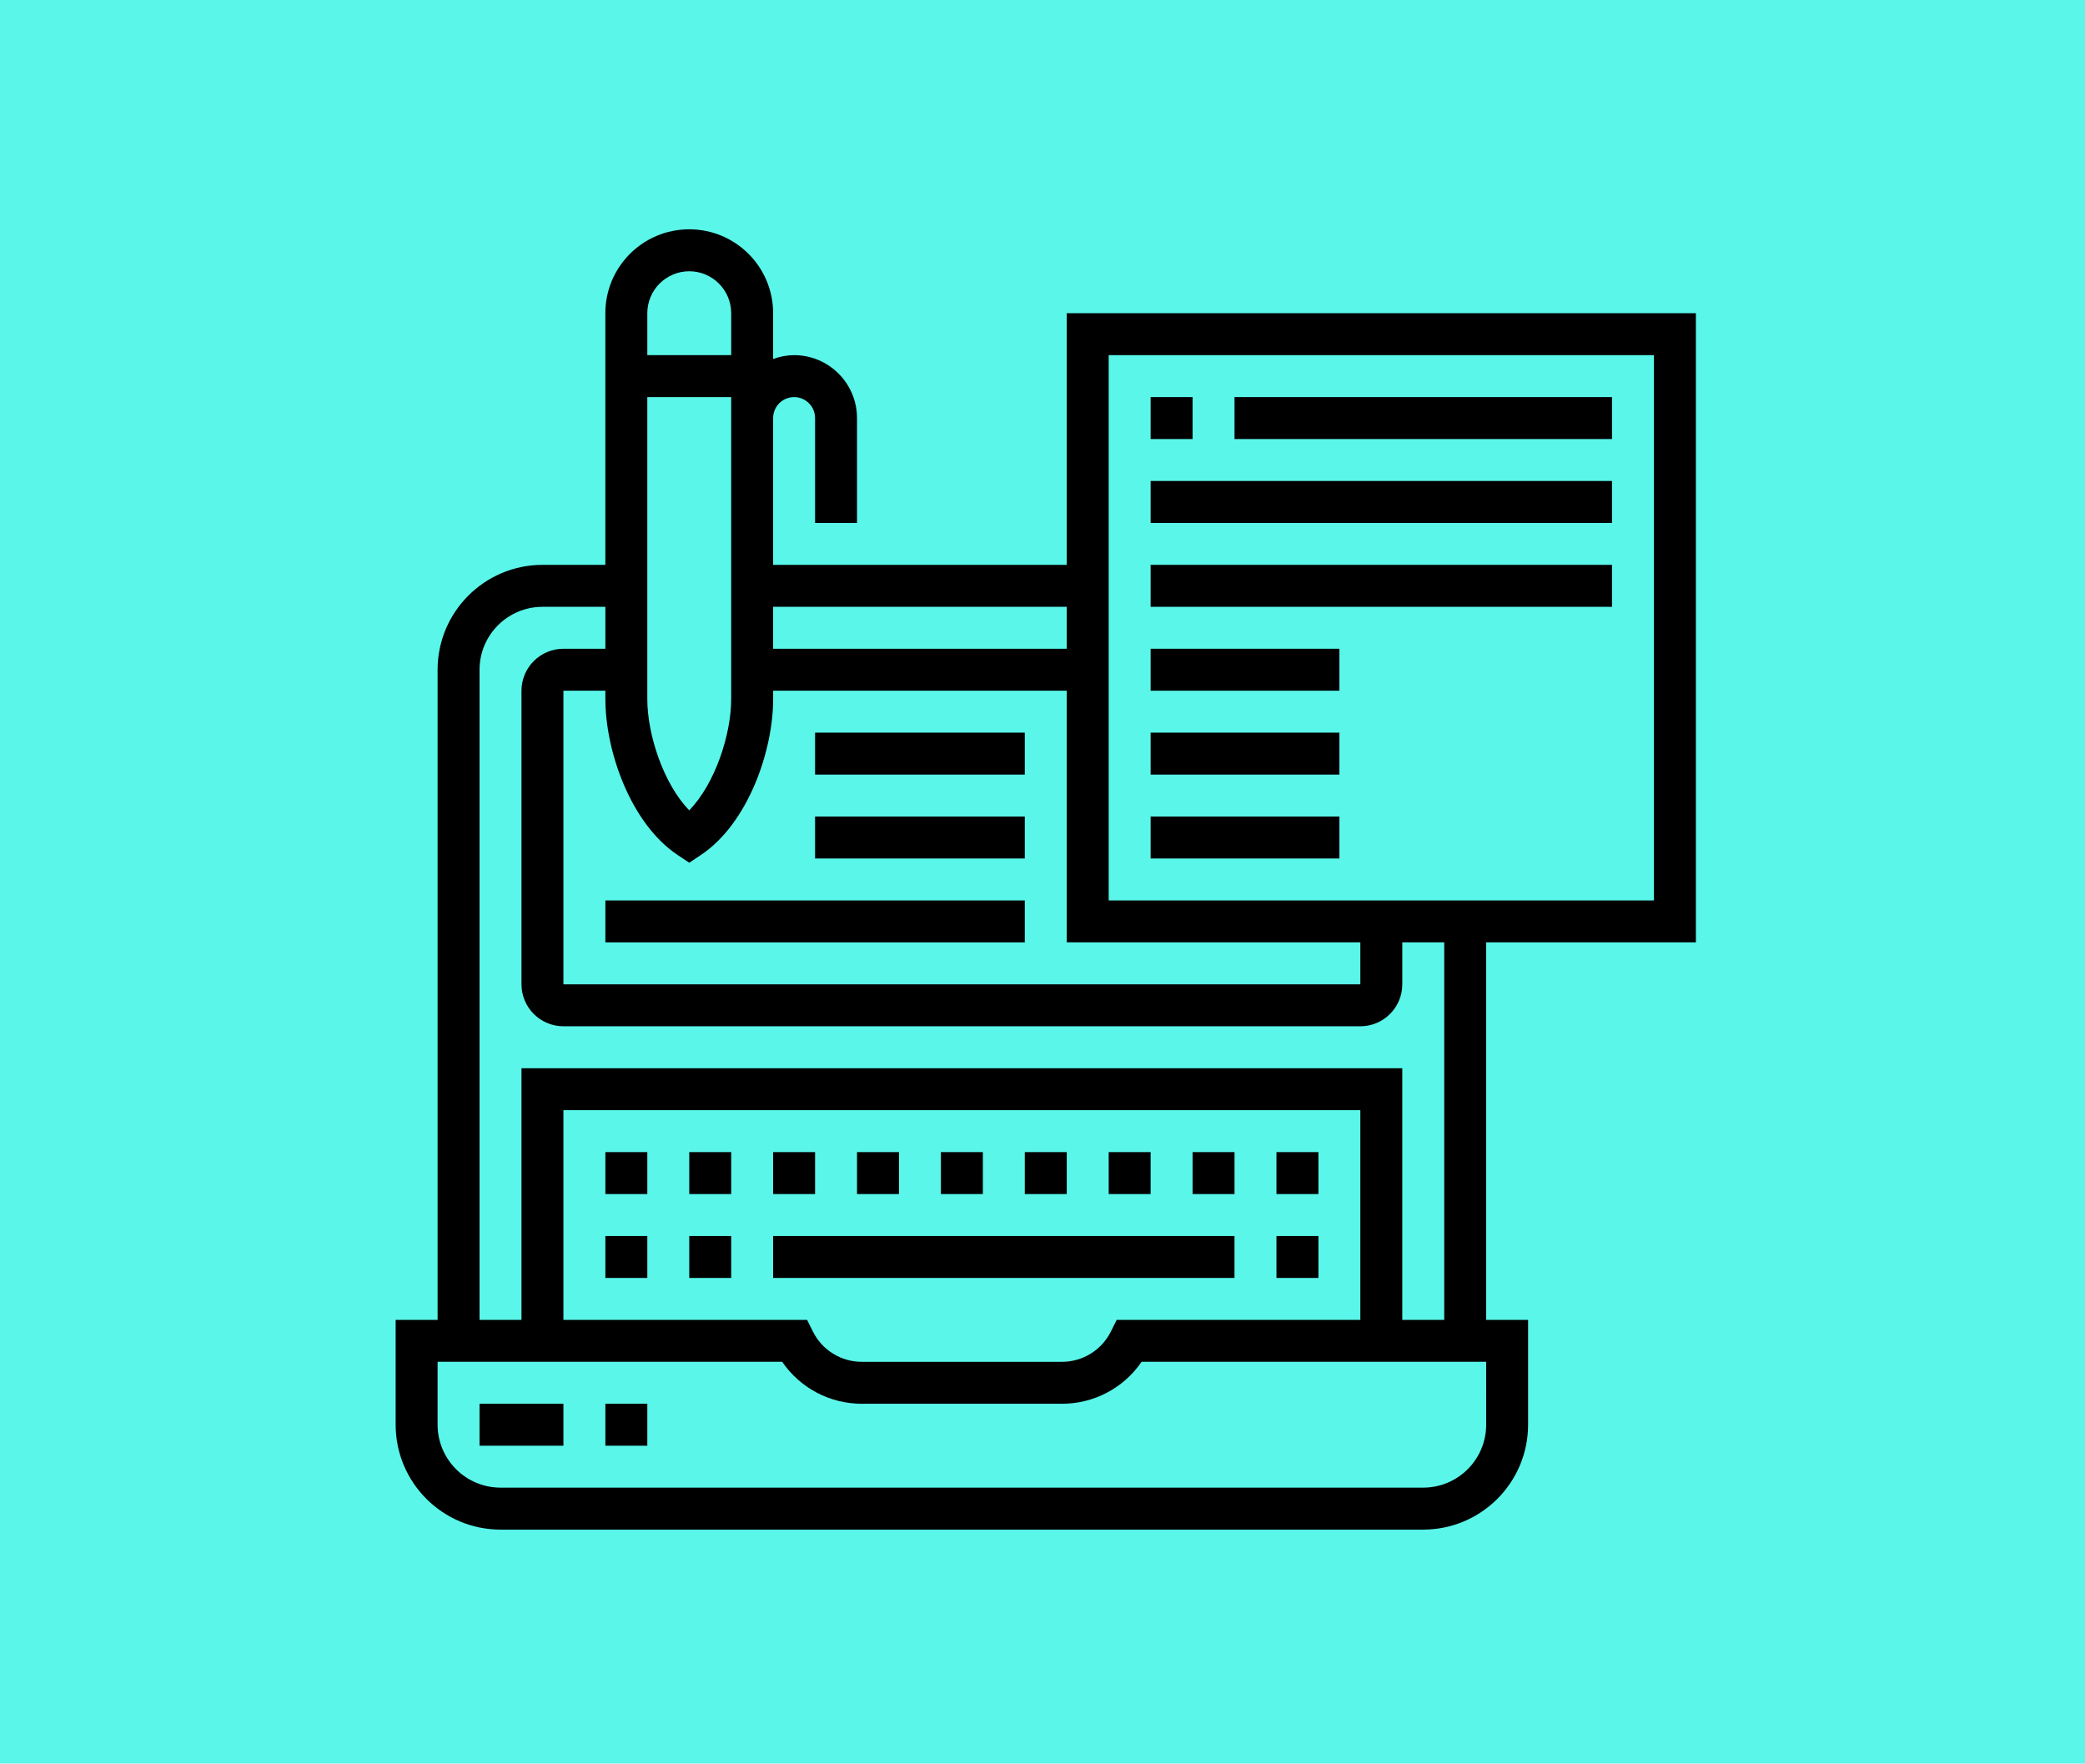
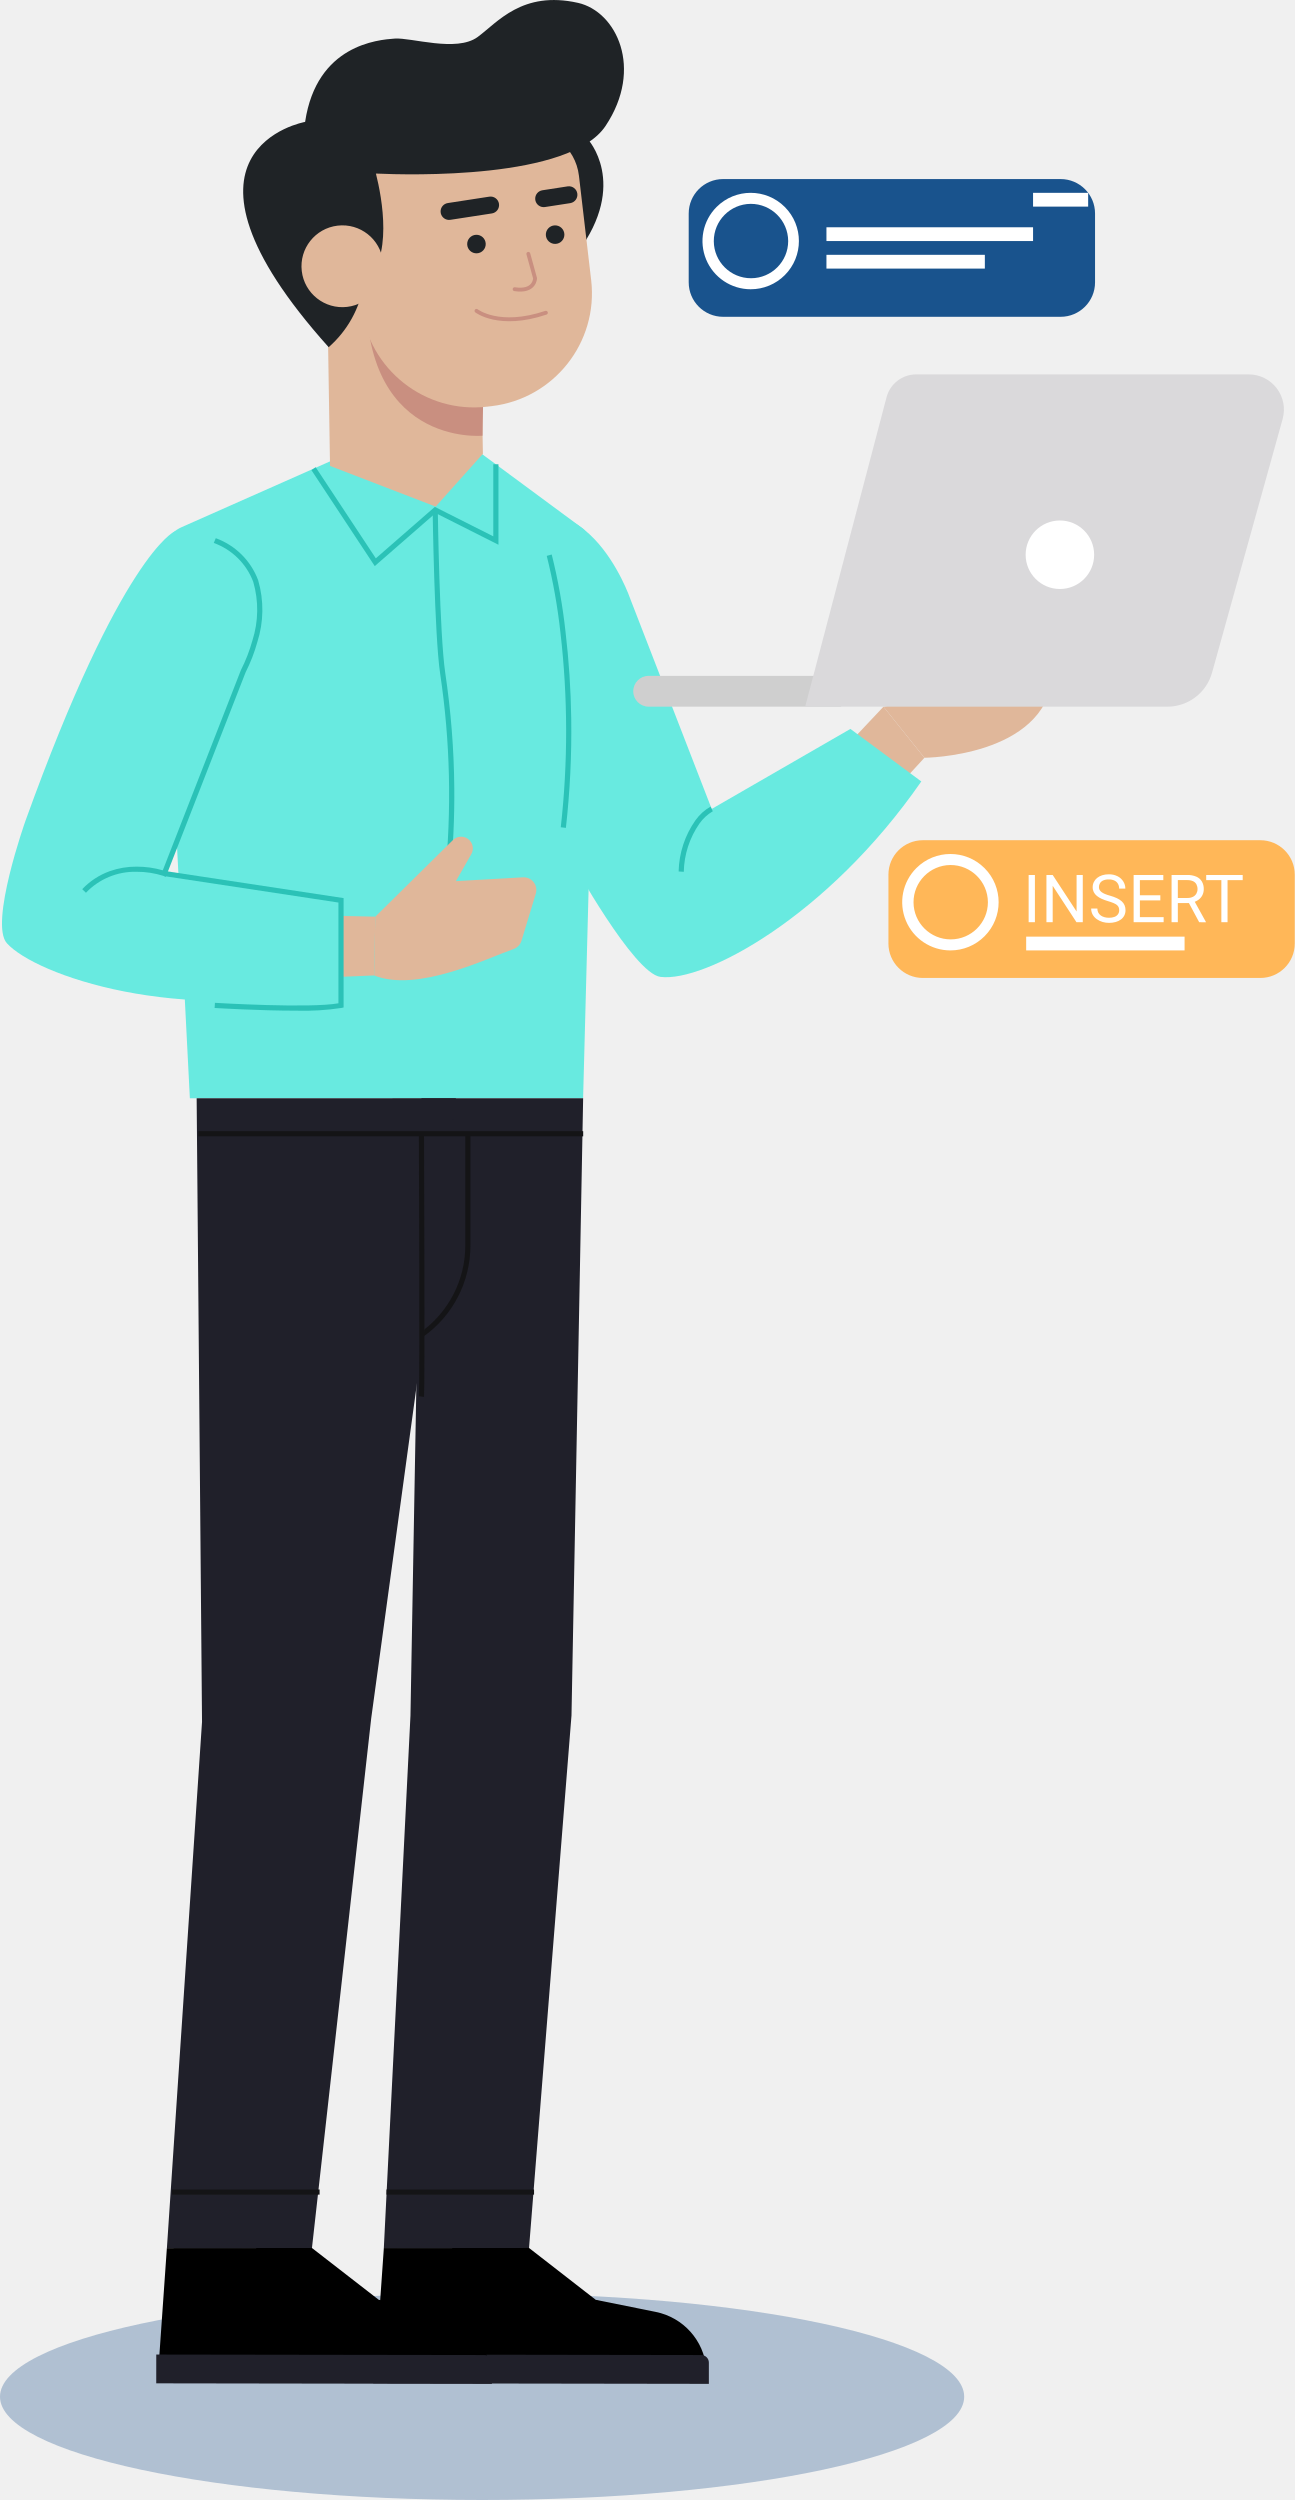
- <svg xmlns="http://www.w3.org/2000/svg" width="188" height="159" viewBox="0 0 188 159">
-   <g id="Grupo_1190833" data-name="Grupo 1190833" transform="translate(-1225.711 -2864)">
-     <rect id="Rectángulo_459786" data-name="Rectángulo 459786" width="188" height="159" transform="translate(1225.711 2864)" fill="#5af6ea" />
-     <g id="ordenador_4_" data-name="ordenador (4)" transform="translate(1261.386 2884.675)">
-       <path id="Trazado_1032853" data-name="Trazado 1032853" d="M32,448h7.564v3.782H32Zm0,0" transform="translate(-24.436 -342.106)" />
-       <path id="Trazado_1032854" data-name="Trazado 1032854" d="M80,448h3.782v3.782H80Zm0,0" transform="translate(-61.09 -342.106)" />
-       <path id="Trazado_1032855" data-name="Trazado 1032855" d="M80,352h3.782v3.782H80Zm0,0" transform="translate(-61.09 -268.797)" />
-       <path id="Trazado_1032856" data-name="Trazado 1032856" d="M80,384h3.782v3.782H80Zm0,0" transform="translate(-61.09 -293.234)" />
-       <path id="Trazado_1032857" data-name="Trazado 1032857" d="M112,352h3.782v3.782H112Zm0,0" transform="translate(-85.526 -268.797)" />
-       <path id="Trazado_1032858" data-name="Trazado 1032858" d="M144,352h3.782v3.782H144Zm0,0" transform="translate(-109.963 -268.797)" />
-       <path id="Trazado_1032859" data-name="Trazado 1032859" d="M176,352h3.782v3.782H176Zm0,0" transform="translate(-134.399 -268.797)" />
-       <path id="Trazado_1032860" data-name="Trazado 1032860" d="M208,352h3.782v3.782H208Zm0,0" transform="translate(-158.835 -268.797)" />
-       <path id="Trazado_1032861" data-name="Trazado 1032861" d="M240,352h3.782v3.782H240Zm0,0" transform="translate(-183.271 -268.797)" />
-       <path id="Trazado_1032862" data-name="Trazado 1032862" d="M272,352h3.782v3.782H272Zm0,0" transform="translate(-207.707 -268.797)" />
-       <path id="Trazado_1032863" data-name="Trazado 1032863" d="M304,352h3.782v3.782H304Zm0,0" transform="translate(-232.143 -268.797)" />
-       <path id="Trazado_1032864" data-name="Trazado 1032864" d="M336,352h3.782v3.782H336Zm0,0" transform="translate(-256.579 -268.797)" />
-       <path id="Trazado_1032865" data-name="Trazado 1032865" d="M112,384h3.782v3.782H112Zm0,0" transform="translate(-85.526 -293.234)" />
-       <path id="Trazado_1032866" data-name="Trazado 1032866" d="M336,384h3.782v3.782H336Zm0,0" transform="translate(-256.579 -293.234)" />
-       <path id="Trazado_1032867" data-name="Trazado 1032867" d="M144,384h41.6v3.782H144Zm0,0" transform="translate(-109.963 -293.234)" />
-       <path id="Trazado_1032868" data-name="Trazado 1032868" d="M117.24,64.293V7.564H60.511V30.255H34.037V17.019a1.891,1.891,0,1,1,3.782,0v9.455H41.6V17.019a5.68,5.68,0,0,0-5.673-5.673,5.594,5.594,0,0,0-1.891.348V7.564a7.564,7.564,0,0,0-15.128,0V30.255H13.237A9.466,9.466,0,0,0,3.782,39.71V98.33H0v9.455a9.466,9.466,0,0,0,9.455,9.455h83.2a9.466,9.466,0,0,0,9.455-9.455V98.33H98.33V64.293ZM64.293,11.346h49.165V60.511H64.293ZM25.424,56.411l1.05.7,1.05-.7c4.23-2.82,6.514-9.351,6.514-14.063V41.6H60.511V64.293H86.985v3.782H15.128V41.6H18.91v.747c0,4.713,2.284,11.243,6.514,14.063ZM60.511,34.037v3.782H34.037V34.037ZM30.255,42.348c0,3.246-1.481,7.681-3.782,10.037-2.3-2.354-3.782-6.791-3.782-10.037V15.128h7.564ZM26.474,3.782a3.786,3.786,0,0,1,3.782,3.782v3.782H22.692V7.564A3.786,3.786,0,0,1,26.474,3.782Zm71.857,104a5.68,5.68,0,0,1-5.673,5.673H9.455a5.68,5.68,0,0,1-5.673-5.673v-5.673H34.853a8.678,8.678,0,0,0,7.195,3.782H60.065a8.678,8.678,0,0,0,7.195-3.782H98.33ZM86.985,98.33H65.015l-.522,1.046a4.928,4.928,0,0,1-4.428,2.736H42.047a4.923,4.923,0,0,1-4.426-2.736L37.1,98.33H15.128V79.421H86.985Zm7.564,0H90.766V75.639H11.346V98.33H7.564V39.71a5.68,5.68,0,0,1,5.673-5.673H18.91v3.782H15.128A3.786,3.786,0,0,0,11.346,41.6V68.075a3.786,3.786,0,0,0,3.782,3.782H86.985a3.786,3.786,0,0,0,3.782-3.782V64.293h3.782Zm0,0" />
-       <path id="Trazado_1032870" data-name="Trazado 1032870" d="M288,64h3.782v3.782H288Zm0,0" transform="translate(-219.925 -48.872)" />
-       <path id="Trazado_1032871" data-name="Trazado 1032871" d="M320,64h34.037v3.782H320Zm0,0" transform="translate(-244.361 -48.872)" />
-       <path id="Trazado_1032872" data-name="Trazado 1032872" d="M288,96h41.6v3.782H288Zm0,0" transform="translate(-219.925 -73.308)" />
-       <path id="Trazado_1032873" data-name="Trazado 1032873" d="M288,128h41.6v3.782H288Zm0,0" transform="translate(-219.925 -97.745)" />
-       <path id="Trazado_1032874" data-name="Trazado 1032874" d="M288,160h17.019v3.782H288Zm0,0" transform="translate(-219.925 -122.181)" />
-       <path id="Trazado_1032875" data-name="Trazado 1032875" d="M288,192h17.019v3.782H288Zm0,0" transform="translate(-219.925 -146.617)" />
-       <path id="Trazado_1032876" data-name="Trazado 1032876" d="M288,224h17.019v3.782H288Zm0,0" transform="translate(-219.925 -171.053)" />
-       <path id="Trazado_1032877" data-name="Trazado 1032877" d="M160,192h18.91v3.782H160Zm0,0" transform="translate(-122.181 -146.617)" />
-       <path id="Trazado_1032878" data-name="Trazado 1032878" d="M160,224h18.91v3.782H160Zm0,0" transform="translate(-122.181 -171.053)" />
-       <path id="Trazado_1032879" data-name="Trazado 1032879" d="M80,256h37.819v3.782H80Zm0,0" transform="translate(-61.09 -195.489)" />
+ <svg xmlns="http://www.w3.org/2000/svg" width="188" height="363" viewBox="0 0 188 363">
+   <defs>
+     <clipPath id="clip-path">
+       <rect id="Rectángulo_459787" data-name="Rectángulo 459787" width="186.141" height="346.139" fill="none" />
+     </clipPath>
+   </defs>
+   <g id="Grupo_1189167" data-name="Grupo 1189167" transform="translate(-289.711 -3191)">
+     <rect id="Rectángulo_459309" data-name="Rectángulo 459309" width="188" height="363" transform="translate(289.711 3191)" fill="none" />
+     <ellipse id="Elipse_13721" data-name="Elipse 13721" cx="70" cy="15" rx="70" ry="15" transform="translate(289.711 3524)" fill="#b0c0d2" />
+     <g id="Grupo_1189164" data-name="Grupo 1189164" transform="translate(290 3191)">
+       <path id="Trazado_1032816" data-name="Trazado 1032816" d="M73.555,54.06,60.614,67.793l5.212,8.574L79.5,61.478Z" transform="translate(54.437 48.551)" fill="#e0b79a" />
+       <g id="Grupo_1189163" data-name="Grupo 1189163">
+         <g id="Grupo_1189162" data-name="Grupo 1189162" clip-path="url(#clip-path)">
+           <path id="Trazado_1032817" data-name="Trazado 1032817" d="M36.874,42.6s-3.428,7.761,12.983,47.118c0,0,9,16.382,12.9,16.887,6.389.828,24.286-8.756,37.878-28.378L90.339,70.6,70.2,82.219,58.387,51.736S51.472,31.4,36.874,42.6" transform="translate(32.849 35.239)" fill="#68eae0" />
+           <path id="Trazado_1032818" data-name="Trazado 1032818" d="M52.333,71.01l-.749-.047a13.412,13.412,0,0,1,2.456-7.452,6.8,6.8,0,0,1,2.18-1.968l.327.675a6.259,6.259,0,0,0-1.941,1.788A12.721,12.721,0,0,0,52.333,71.01Z" transform="translate(46.664 55.576)" fill="#2bc2b7" />
+           <path id="Trazado_1032819" data-name="Trazado 1032819" d="M73.373,63.581s17.48-.121,18.655-11.863l-24.6,4.445Z" transform="translate(60.56 46.448)" fill="#e0b79a" />
+           <path id="Trazado_1032820" data-name="Trazado 1032820" d="M50.528,56.178H78.477V51.7H50.528a2.238,2.238,0,0,0,0,4.476" transform="translate(43.369 46.433)" fill="#cfcfcf" />
+           <path id="Trazado_1032821" data-name="Trazado 1032821" d="M61.442,76.89h52.577a6.745,6.745,0,0,0,6.5-4.935L130.768,35.12a5.109,5.109,0,0,0-4.922-6.48H77.557a4.45,4.45,0,0,0-4.3,3.318Z" transform="translate(55.181 25.721)" fill="#dad9db" />
+           <path id="Trazado_1032822" data-name="Trazado 1032822" d="M78.307,44.791a4.974,4.974,0,1,0,4.973-4.975,4.975,4.975,0,0,0-4.973,4.975" transform="translate(70.327 35.759)" fill="#fff" />
+           <path id="Trazado_1032823" data-name="Trazado 1032823" d="M41.965,34.09,15.074,46.01a4.736,4.736,0,0,0-2.781,4.924l3.978,78h57.1L75.4,51.943a6.86,6.86,0,0,0-2.023-5.7L56.8,34Z" transform="translate(11.007 30.533)" fill="#68eae0" />
+           <path id="Trazado_1032824" data-name="Trazado 1032824" d="M32.721,50.3l-9.2-13.943.626-.413,8.73,13.227L41.446,41.7l8.487,4.277V35.517h.75V47.2l-9.124-4.6Z" transform="translate(21.403 31.898)" fill="#2bc2b7" />
+           <path id="Trazado_1032825" data-name="Trazado 1032825" d="M33.376,104.319l-.722-.2a78.81,78.81,0,0,0,2-11.691,118.731,118.731,0,0,0-.68-29.612c-.844-5.648-1.091-23.615-1.094-23.8l.75-.01c0,.18.249,18.1,1.085,23.695a120.172,120.172,0,0,1,1.308,16.653,116.006,116.006,0,0,1-.627,13.17A79.473,79.473,0,0,1,33.376,104.319Z" transform="translate(29.651 35.037)" fill="#2bc2b7" />
+           <path id="Trazado_1032826" data-name="Trazado 1032826" d="M44.281,82.063l-.745-.084a124.458,124.458,0,0,0-.047-28.256A82.851,82.851,0,0,0,41.5,42.571l.723-.2a83.512,83.512,0,0,1,2.006,11.245,122.005,122.005,0,0,1,.827,12.561A125.374,125.374,0,0,1,44.281,82.063Z" transform="translate(37.598 38.142)" fill="#2bc2b7" />
+           <path id="Trazado_1032827" data-name="Trazado 1032827" d="M38.189,70.313l-17.954-.4L17.829,79.65l20.2-.8Z" transform="translate(16.012 62.786)" fill="#e0b79a" />
+           <path id="Trazado_1032828" data-name="Trazado 1032828" d="M28.633,75.606l11.25-11.1a1.7,1.7,0,0,1,2.676,2.059l-2.221,3.882,9.773-.556a1.839,1.839,0,0,1,1.828,2.373l-2.078,6.841a1.825,1.825,0,0,1-1.148,1.2c-3.83,1.329-13.959,6.353-20.243,3.838Z" transform="translate(25.569 57.494)" fill="#e0b79a" />
+           <path id="Trazado_1032829" data-name="Trazado 1032829" d="M25.047,40.659S17.324,44.032,3.394,82.708c0,0-5.26,14.881-2.684,17.734,4.218,4.673,25.036,11.831,48.236,6.45l.281-12.679L23.573,90.317,35.033,60.936S43.4,41.953,25.047,40.659" transform="translate(0 36.516)" fill="#68eae0" />
+           <path id="Trazado_1032830" data-name="Trazado 1032830" d="M6.551,92.489l-.542-.519a10.353,10.353,0,0,1,4-2.615,11.569,11.569,0,0,1,3.905-.656,13.617,13.617,0,0,1,3.795.533L29.052,60.159l.011-.02a23.174,23.174,0,0,0,1.657-4.273,14.615,14.615,0,0,0,.125-8.51A9.617,9.617,0,0,0,25.112,41.7l.29-.692a10.335,10.335,0,0,1,6.152,6.1,15.361,15.361,0,0,1-.116,8.977,23.651,23.651,0,0,1-1.7,4.388l-11.586,29.7-.345-.127a12.554,12.554,0,0,0-3.911-.6A9.824,9.824,0,0,0,6.551,92.489Z" transform="translate(5.64 37.137)" fill="#2bc2b7" />
+           <path id="Trazado_1032831" data-name="Trazado 1032831" d="M31.572,86.739c-5.284,0-11.461-.369-11.851-.393l.045-.749c.141.009,13.779.825,17.932.068V71.037L12.363,67.193l.113-.742,25.973,3.941V86.271l-.292.066A36.5,36.5,0,0,1,31.572,86.739Z" transform="translate(11.153 60.013)" fill="#2bc2b7" />
+           <path id="Trazado_1032832" data-name="Trazado 1032832" d="M48.4,10.631s6.013,6.423-1.462,16.493L40.791,12.93Z" transform="translate(36.634 9.548)" fill="#1f2326" />
+           <path id="Trazado_1032833" data-name="Trazado 1032833" d="M28.381,19.964,47.206,32.976l.254,14.987L40.6,55.63,25.262,49.723,24.906,27.4Z" transform="translate(22.368 17.93)" fill="#e0b79a" />
+           <path id="Trazado_1032834" data-name="Trazado 1032834" d="M44.738,44.2S26.55,45.937,27.947,21.228l6.186,3.563,10.747,12Z" transform="translate(25.031 19.065)" fill="#c98f80" />
+           <path id="Trazado_1032835" data-name="Trazado 1032835" d="M47.43,50.089l-.611.072a16.494,16.494,0,0,1-18.3-14.467l-2.16-18.5a4.269,4.269,0,0,1,3.745-4.736L51.666,9.945a7.624,7.624,0,0,1,8.458,6.689L61.9,31.8A16.494,16.494,0,0,1,47.43,50.089" transform="translate(23.65 8.884)" fill="#e0b79a" />
+           <path id="Trazado_1032836" data-name="Trazado 1032836" d="M27.444,17.7C29.124,6.478,38.052,5.777,40.451,5.6s8.974,2.021,12.038-.224c2.9-2.124,6.474-6.78,14.579-4.962,5.567,1.251,9.57,9.517,4,17.871C65.89,26.062,42.6,25.424,37.726,25.2c.892,3.551,2.557,12.385-1.763,16.033a15.56,15.56,0,0,1-5.1,9.179C5.092,21.662,27.444,17.7,27.444,17.7" transform="translate(16.569 0.001)" fill="#1f2326" />
+           <path id="Trazado_1032837" data-name="Trazado 1032837" d="M34.749,22.49a5.939,5.939,0,1,1-6.588-5.21,5.937,5.937,0,0,1,6.588,5.21" transform="translate(20.575 15.483)" fill="#e0b79a" />
+           <path id="Trazado_1032838" data-name="Trazado 1032838" d="M38.277,19.255a1.346,1.346,0,1,1-1.4-1.293,1.347,1.347,0,0,1,1.4,1.293" transform="translate(31.96 16.131)" fill="#1f2326" />
+           <path id="Trazado_1032839" data-name="Trazado 1032839" d="M44.294,18.534a1.346,1.346,0,1,1-1.4-1.293,1.345,1.345,0,0,1,1.4,1.293" transform="translate(37.364 15.484)" fill="#1f2326" />
+           <path id="Trazado_1032840" data-name="Trazado 1032840" d="M41.206,19.419l.976,3.54s0,2.048-2.967,1.591" transform="translate(35.219 17.44)" fill="none" stroke="#c98f80" stroke-linecap="round" stroke-linejoin="round" stroke-width="0.565" />
+           <path id="Trazado_1032841" data-name="Trazado 1032841" d="M34.724,18.427a1.248,1.248,0,0,0,.251-.013L41,17.486a1.232,1.232,0,0,0-.378-2.435l-6.021.928a1.232,1.232,0,0,0,.125,2.449" transform="translate(30.134 13.504)" fill="#1f2326" />
+           <path id="Trazado_1032842" data-name="Trazado 1032842" d="M41.962,17.278a1.222,1.222,0,0,0,.249-.013l3.682-.568a1.232,1.232,0,0,0-.374-2.435l-3.682.568a1.232,1.232,0,0,0,.125,2.449" transform="translate(36.635 12.796)" fill="#1f2326" />
+           <path id="Trazado_1032843" data-name="Trazado 1032843" d="M36.3,23.779s3.28,2.566,10.075.275" transform="translate(32.597 21.356)" fill="none" stroke="#c98f80" stroke-linecap="round" stroke-linejoin="round" stroke-width="0.565" />
+           <path id="Trazado_1032844" data-name="Trazado 1032844" d="M58.15,84.013,56.459,173.63l-6.165,77.323-21.084.021,3.868-77.327,1.6-89.634Z" transform="translate(26.233 75.452)" fill="#20202a" />
+           <path id="Trazado_1032845" data-name="Trazado 1032845" d="M50.933,171.964l9.686,7.528,8.714,1.758a9.2,9.2,0,0,1,7.351,8.228l.165,1.9L28.5,191.307l1.353-19.323Z" transform="translate(25.592 154.44)" />
+           <path id="Trazado_1032846" data-name="Trazado 1032846" d="M28.4,184.3l48.736.076,0-3.084a1.1,1.1,0,0,0-1.1-1.1L28.4,180.116Z" transform="translate(25.502 161.761)" fill="#20202a" />
+           <path id="Trazado_1032847" data-name="Trazado 1032847" d="M38.828,86.73v16.225a15.85,15.85,0,0,1-6.689,12.934l-.051.036" transform="translate(28.818 77.892)" fill="none" stroke="#141416" stroke-miterlimit="10" stroke-width="0.75" />
+           <line id="Línea_3295" data-name="Línea 3295" x2="21.428" transform="translate(55.828 318.286)" fill="none" stroke="#141416" stroke-miterlimit="10" stroke-width="0.75" />
+           <path id="Trazado_1032848" data-name="Trazado 1032848" d="M16.937,84.013l.78,90.558-5.1,76.4,21.063-.017,8.6-76.886,12.3-90.057Z" transform="translate(11.328 75.452)" fill="#20202a" />
+           <path id="Trazado_1032849" data-name="Trazado 1032849" d="M34.318,171.966l9.7,7.524,8.714,1.758a9.205,9.205,0,0,1,7.351,8.23l.165,1.9L11.9,191.306l1.353-19.323Z" transform="translate(10.687 154.442)" />
+           <path id="Trazado_1032850" data-name="Trazado 1032850" d="M11.8,184.3l48.736.076,0-3.084a1.1,1.1,0,0,0-1.1-1.1l-47.633-.072Z" transform="translate(10.597 161.761)" fill="#20202a" />
+           <line id="Línea_3296" data-name="Línea 3296" x2="55.889" transform="translate(28.501 164.622)" fill="none" stroke="#141416" stroke-miterlimit="10" stroke-width="0.75" />
+           <path id="Trazado_1032851" data-name="Trazado 1032851" d="M32.088,124.893c.142-1.228,0-38.163,0-38.163" transform="translate(28.818 77.892)" fill="none" stroke="#141416" stroke-miterlimit="10" stroke-width="0.75" />
+           <line id="Línea_3297" data-name="Línea 3297" x2="21.428" transform="translate(24.687 318.286)" fill="none" stroke="#141416" stroke-miterlimit="10" stroke-width="0.75" />
+         </g>
+       </g>
    </g>
+     <g id="Grupo_1189165" data-name="Grupo 1189165" transform="translate(-436.327 2833)">
+       <rect id="Rectángulo_456212" data-name="Rectángulo 456212" width="59" height="20" rx="5" transform="translate(826.038 384)" fill="#19538d" />
+       <path id="Sustracción_117" data-name="Sustracción 117" d="M7,14A7,7,0,0,1,2.05,2.05a7,7,0,0,1,9.9,9.9A6.958,6.958,0,0,1,7,14ZM7,1.6A5.4,5.4,0,1,0,12.444,7,5.429,5.429,0,0,0,7,1.6Z" transform="translate(828.038 386)" fill="#fff" />
+       <rect id="Rectángulo_456214" data-name="Rectángulo 456214" width="23" height="2" transform="translate(846.038 395)" fill="#fff" />
+       <rect id="Rectángulo_456217" data-name="Rectángulo 456217" width="8" height="2" transform="translate(876.038 386)" fill="#fff" />
+       <rect id="Rectángulo_456216" data-name="Rectángulo 456216" width="30" height="2" transform="translate(846.038 391)" fill="#fff" />
+     </g>
+     <g id="Grupo_1189166" data-name="Grupo 1189166" transform="translate(-407.327 2929)">
+       <rect id="Rectángulo_456212-2" data-name="Rectángulo 456212" width="59" height="20" rx="5" transform="translate(826.038 384)" fill="#ffb758" />
+       <path id="Sustracción_117-2" data-name="Sustracción 117" d="M7,14A7,7,0,0,1,2.05,2.05a7,7,0,0,1,9.9,9.9A6.958,6.958,0,0,1,7,14ZM7,1.6A5.4,5.4,0,1,0,12.444,7,5.429,5.429,0,0,0,7,1.6Z" transform="translate(828.038 386)" fill="#fff" />
+       <rect id="Rectángulo_456214-2" data-name="Rectángulo 456214" width="23" height="2" transform="translate(846.038 398)" fill="#fff" />
+     </g>
+     <path id="Trazado_1032852" data-name="Trazado 1032852" d="M6.348,3.563v6.86H5.438V3.563Zm6.95,0v6.86h-.914L8.93,5.132v5.291H8.021V3.563H8.93L12.4,8.868V3.563Zm5.287,5.126a1.161,1.161,0,0,0-.073-.426.839.839,0,0,0-.254-.337,2.056,2.056,0,0,0-.5-.287,7.133,7.133,0,0,0-.8-.278,7.117,7.117,0,0,1-.919-.337,3.146,3.146,0,0,1-.7-.426,1.692,1.692,0,0,1-.448-.551,1.57,1.57,0,0,1-.155-.711,1.669,1.669,0,0,1,.165-.74A1.742,1.742,0,0,1,15.369,4a2.281,2.281,0,0,1,.737-.393,3.044,3.044,0,0,1,.956-.141,2.7,2.7,0,0,1,1.312.294,2.1,2.1,0,0,1,.822.768,1.939,1.939,0,0,1,.283,1.011h-.9a1.4,1.4,0,0,0-.165-.686,1.154,1.154,0,0,0-.5-.471,1.848,1.848,0,0,0-.848-.172,1.911,1.911,0,0,0-.8.146,1.043,1.043,0,0,0-.469.4,1.068,1.068,0,0,0-.153.57.84.84,0,0,0,.092.393,1.008,1.008,0,0,0,.287.327,2.226,2.226,0,0,0,.5.278,6.215,6.215,0,0,0,.728.245,6.364,6.364,0,0,1,1.008.367,2.851,2.851,0,0,1,.7.455,1.627,1.627,0,0,1,.41.57,1.831,1.831,0,0,1,.134.718,1.672,1.672,0,0,1-.17.759,1.649,1.649,0,0,1-.485.58,2.312,2.312,0,0,1-.756.37,3.476,3.476,0,0,1-.982.13,3.372,3.372,0,0,1-.935-.132,2.758,2.758,0,0,1-.834-.4,2.029,2.029,0,0,1-.6-.653,1.776,1.776,0,0,1-.224-.9h.9a1.254,1.254,0,0,0,.137.605,1.192,1.192,0,0,0,.375.417,1.667,1.667,0,0,0,.542.243,2.547,2.547,0,0,0,.634.078,2.174,2.174,0,0,0,.806-.132,1.084,1.084,0,0,0,.5-.377A.983.983,0,0,0,18.584,8.689Zm6.455.994v.74H21.407v-.74Zm-3.449-6.12v6.86h-.909V3.563Zm2.968,2.949v.74H21.407v-.74Zm.433-2.949v.744H21.407V3.563Zm1.2,0h2.271a3.238,3.238,0,0,1,1.307.236,1.752,1.752,0,0,1,.815.695,2.129,2.129,0,0,1,.28,1.128,1.925,1.925,0,0,1-.191.86,1.84,1.84,0,0,1-.547.66,2.412,2.412,0,0,1-.85.4l-.254.1H26.887l-.009-.74h1.611a1.731,1.731,0,0,0,.815-.172,1.178,1.178,0,0,0,.49-.464,1.29,1.29,0,0,0,.165-.645,1.472,1.472,0,0,0-.155-.693,1.052,1.052,0,0,0-.488-.459,1.949,1.949,0,0,0-.855-.163H27.1v6.115H26.19Zm4.009,6.86-1.668-3.11.947,0,1.691,3.058v.057Zm4.118-6.86v6.86h-.9V3.563Zm2.2,0v.744h-5.3V3.563Z" transform="translate(433.632 3314.484)" fill="#fff" />
  </g>
</svg>
